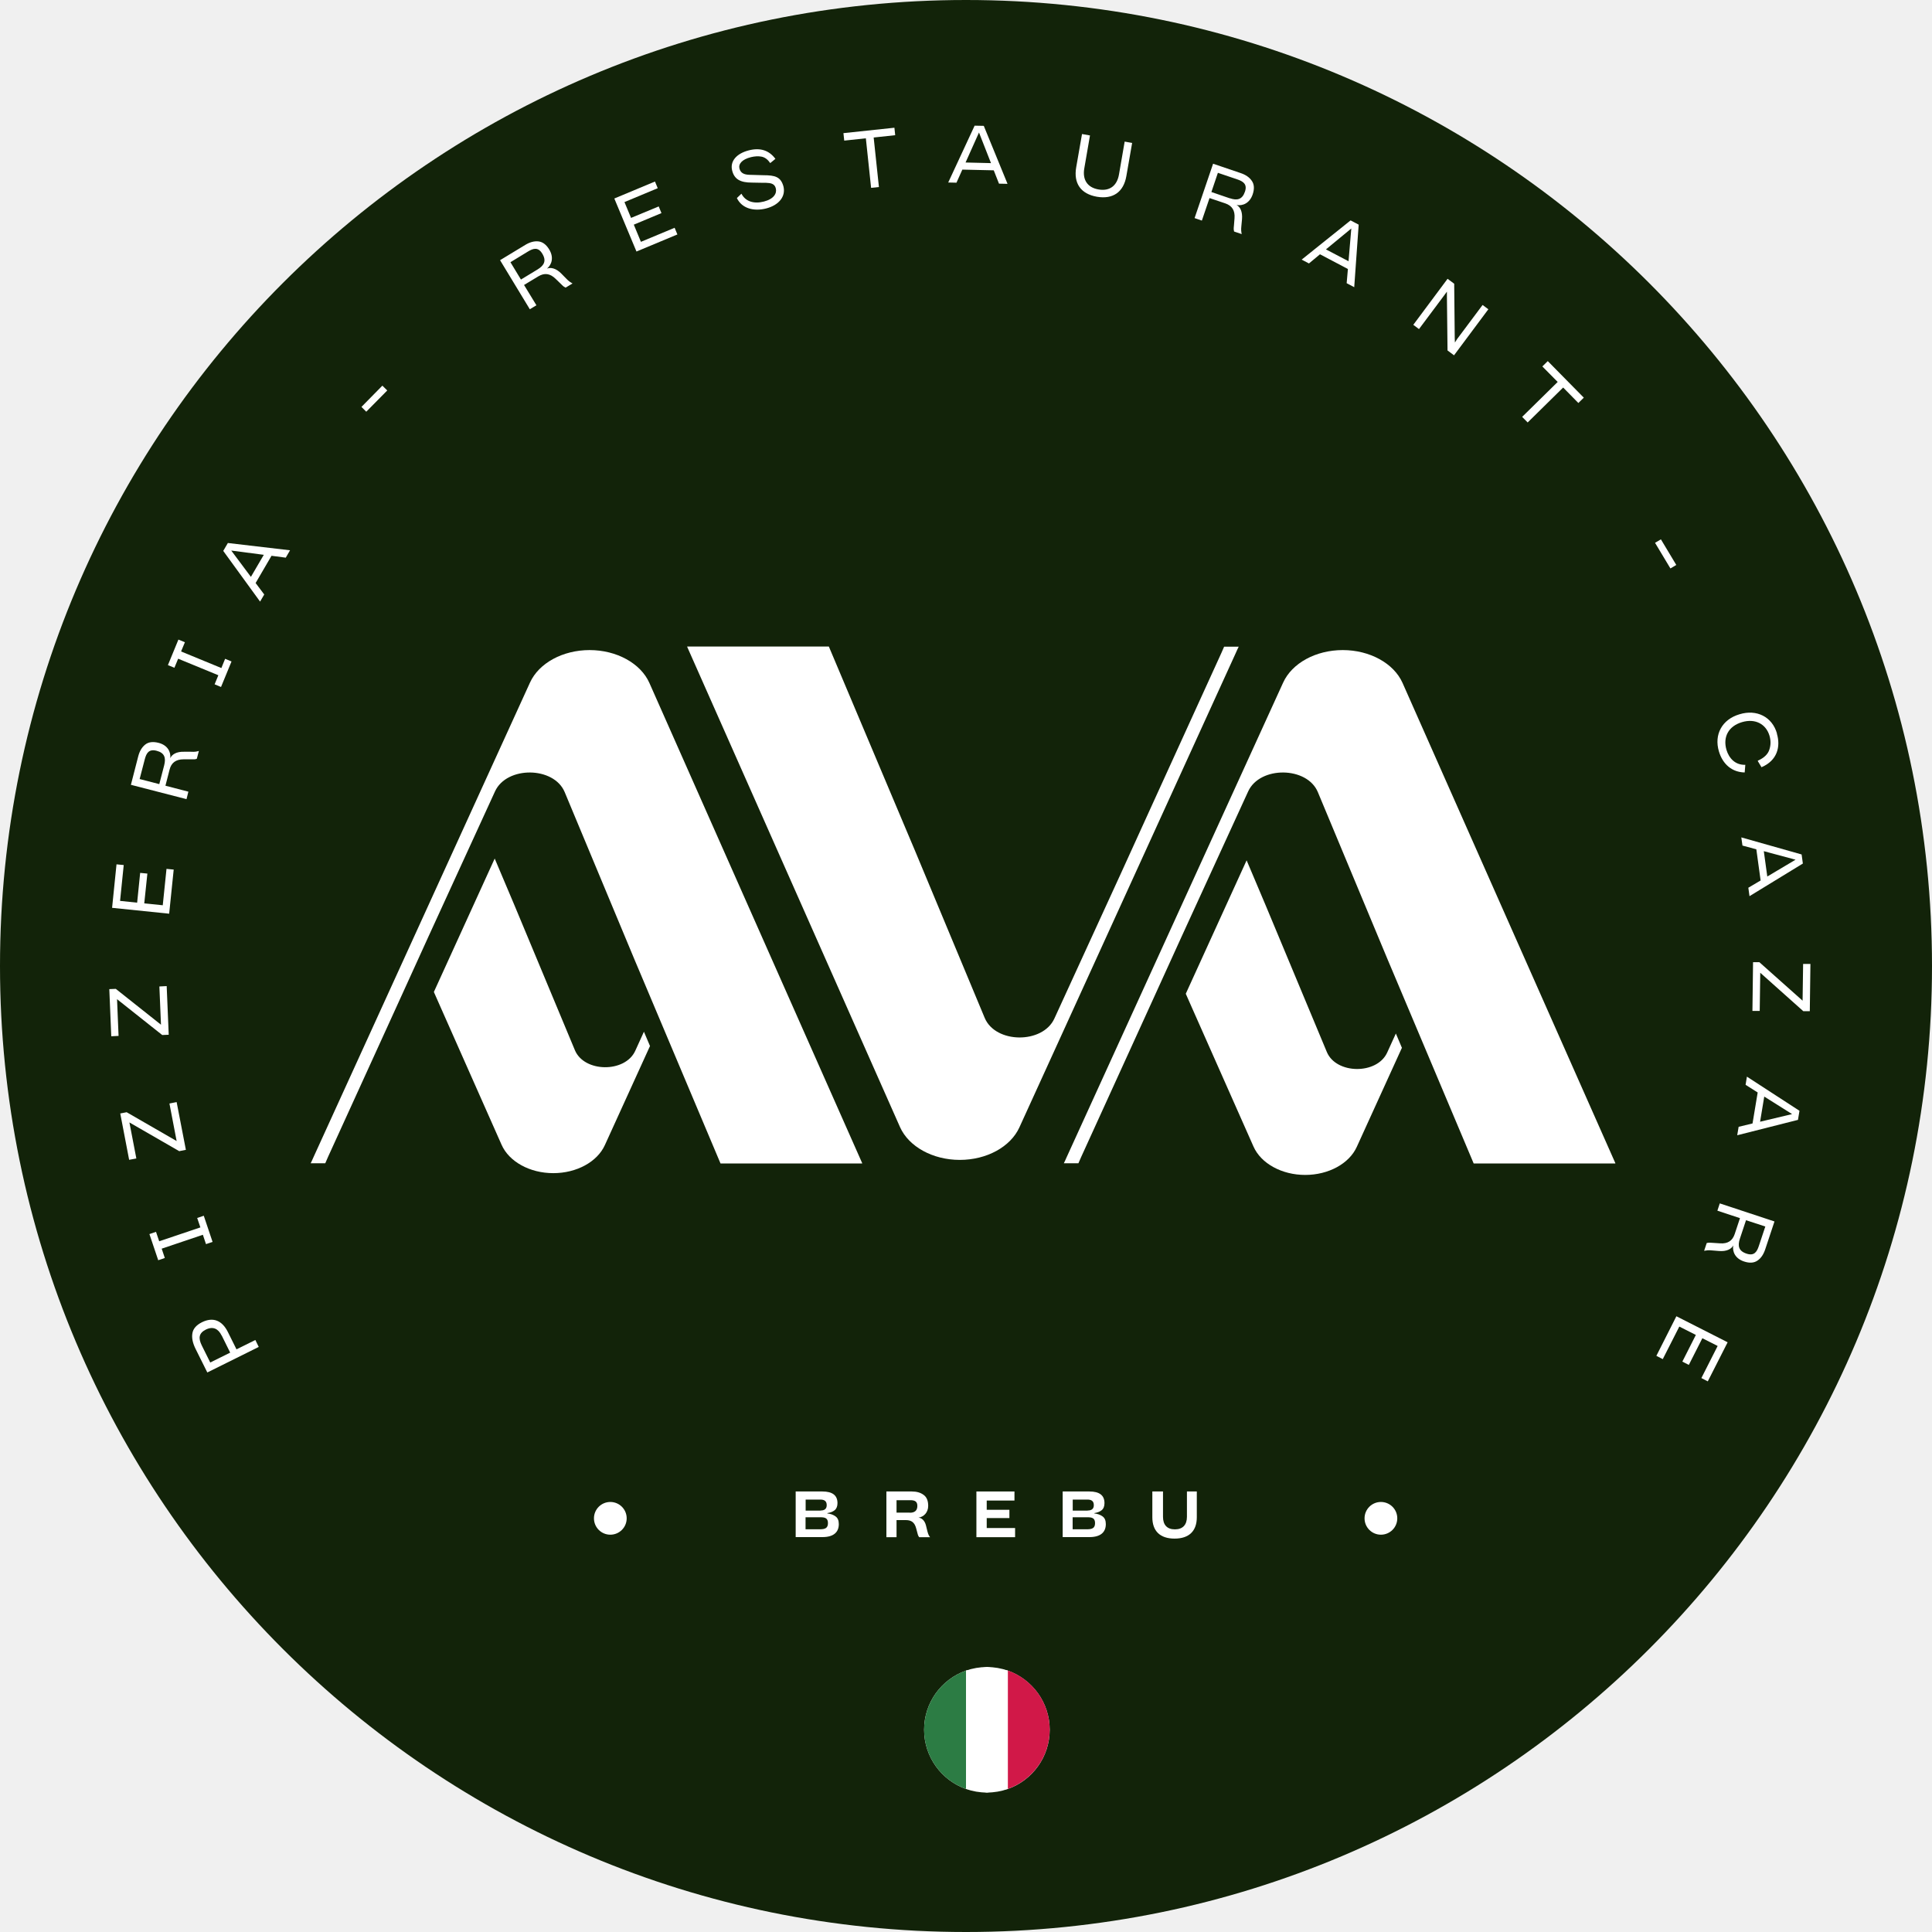
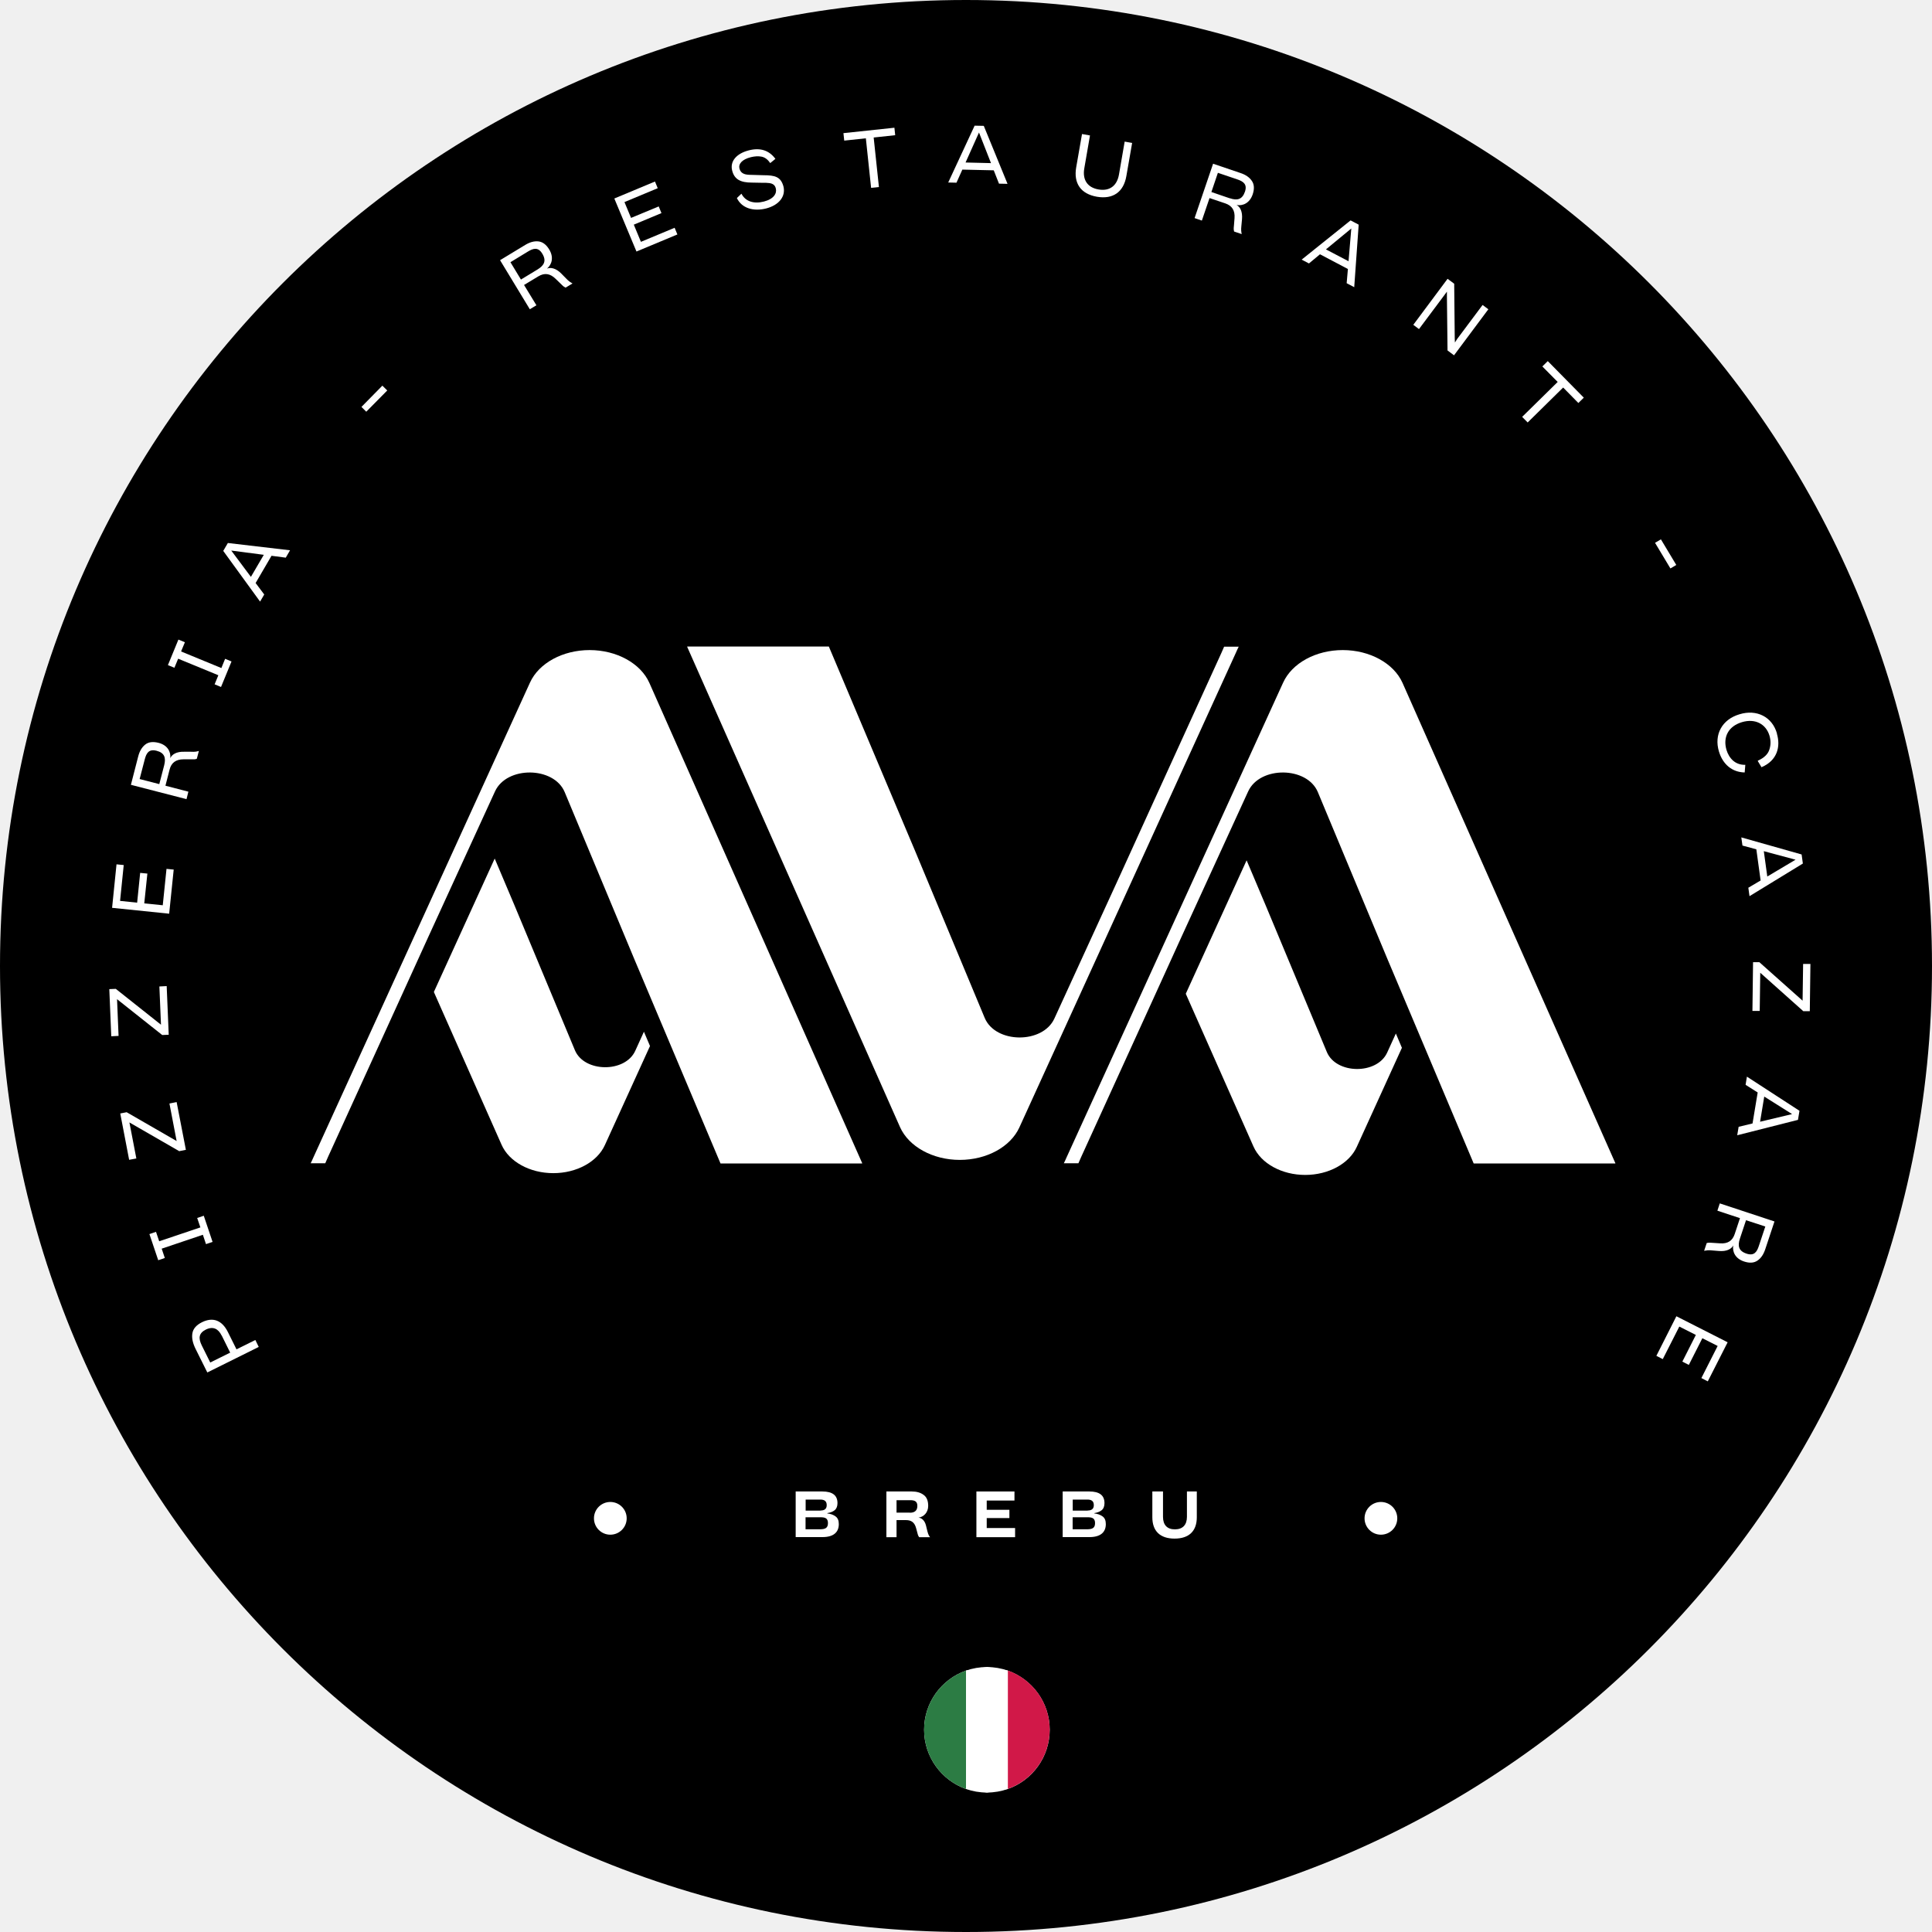
<svg xmlns="http://www.w3.org/2000/svg" preserveAspectRatio="none" overflow="visible" style="display: block;" width="127" height="127" viewBox="0 0 127 127" fill="none">
  <g id="Layer_1" clip-path="url(#clip0_0_163)">
-     <path id="Vector" d="M63.5 127C98.57 127 127 98.57 127 63.5C127 28.43 98.57 0 63.5 0C28.43 0 0 28.43 0 63.5C0 98.57 28.43 127 63.5 127Z" fill="#122309" />
+     <path id="Vector" d="M63.5 127C98.57 127 127 98.57 127 63.5C127 28.43 98.57 0 63.5 0C28.43 0 0 28.43 0 63.5C0 98.57 28.43 127 63.5 127Z" fill="#000000" />
    <path id="Vector_2" d="M52.298 98.042H54.058C54.718 98.042 55.052 98.293 55.052 98.808C55.052 99.018 54.987 99.176 54.865 99.275C54.742 99.375 54.578 99.433 54.385 99.463V99.486C54.602 99.509 54.777 99.574 54.923 99.679C55.069 99.784 55.139 99.948 55.139 100.187C55.139 100.72 54.794 101.041 54.064 101.041H52.304V98.036L52.298 98.042ZM53.941 99.293C54.21 99.293 54.344 99.176 54.344 98.942C54.344 98.656 54.169 98.574 53.917 98.574H52.959V99.299H53.941V99.293ZM53.888 100.527C54.221 100.527 54.426 100.462 54.426 100.123C54.426 99.784 54.221 99.737 53.929 99.737H52.953V100.527H53.882H53.888Z" fill="white" />
    <path id="Vector_3" d="M58.267 98.042H59.934C60.249 98.042 60.507 98.112 60.711 98.264C60.916 98.41 61.015 98.65 61.015 98.989C61.015 99.422 60.723 99.714 60.378 99.761C60.583 99.778 60.787 99.948 60.869 100.275L60.963 100.661C61.027 100.901 61.068 100.953 61.138 101.047H60.425C60.372 100.977 60.349 100.948 60.308 100.778L60.22 100.451C60.121 100.088 59.922 99.924 59.553 99.924H58.934V101.047H58.267V98.042ZM59.811 99.439C60.138 99.439 60.302 99.287 60.302 98.989C60.302 98.691 60.127 98.615 59.834 98.615H58.934V99.433H59.811V99.439Z" fill="white" />
    <path id="Vector_4" d="M64.184 98.042H66.686V98.638H64.862V99.246H66.353V99.79H64.862V100.445H66.727V101.047H64.184V98.042Z" fill="white" />
    <path id="Vector_5" d="M69.849 98.042H71.609C72.27 98.042 72.603 98.293 72.603 98.808C72.603 99.018 72.539 99.176 72.416 99.275C72.293 99.375 72.13 99.433 71.937 99.463V99.486C72.153 99.509 72.328 99.574 72.475 99.679C72.621 99.784 72.691 99.948 72.691 100.187C72.691 100.72 72.346 101.041 71.615 101.041H69.855V98.036L69.849 98.042ZM71.498 99.293C71.767 99.293 71.902 99.176 71.902 98.942C71.902 98.656 71.726 98.574 71.475 98.574H70.516V99.299H71.498V99.293ZM71.445 100.527C71.779 100.527 71.983 100.462 71.983 100.123C71.983 99.784 71.779 99.737 71.487 99.737H70.51V100.527H71.44H71.445Z" fill="white" />
    <path id="Vector_6" d="M75.749 98.042H76.45V99.708C76.45 100.24 76.719 100.532 77.234 100.532C77.748 100.532 78.023 100.234 78.023 99.708V98.042H78.672V99.737C78.672 100.643 78.163 101.14 77.21 101.14C76.257 101.14 75.749 100.643 75.749 99.737V98.042Z" fill="white" />
    <path id="Vector_7" d="M40.119 100.883C40.714 100.883 41.195 100.402 41.195 99.807C41.195 99.213 40.714 98.732 40.119 98.732C39.525 98.732 39.044 99.213 39.044 99.807C39.044 100.402 39.525 100.883 40.119 100.883Z" fill="white" />
    <path id="Vector_8" d="M90.774 100.883C91.369 100.883 91.85 100.402 91.85 99.807C91.85 99.213 91.369 98.732 90.774 98.732C90.18 98.732 89.699 99.213 89.699 99.807C89.699 100.402 90.18 100.883 90.774 100.883Z" fill="white" />
    <path id="Vector_9" d="M60.746 113.705C60.746 111.91 61.892 110.384 63.5 109.817C63.933 109.665 64.394 109.583 64.874 109.583C65.353 109.583 65.821 109.665 66.248 109.817C67.85 110.384 69.002 111.91 69.002 113.705C69.002 115.5 67.856 117.032 66.248 117.599C65.821 117.751 65.353 117.833 64.874 117.833C64.394 117.833 63.927 117.751 63.5 117.599C61.898 117.032 60.746 115.5 60.746 113.705Z" fill="white" />
    <path id="Vector_10" d="M66.248 117.593V109.811C67.85 110.378 69.002 111.904 69.002 113.699C69.002 115.494 67.856 117.026 66.248 117.593Z" fill="#D11848" />
    <path id="Vector_11" d="M64.874 109.577L66.248 109.811V117.593L64.874 117.833L63.494 117.593V109.811L64.874 109.577Z" fill="white" />
    <path id="Vector_12" d="M60.746 113.705C60.746 111.91 61.892 110.384 63.5 109.817V117.599C61.898 117.032 60.746 115.5 60.746 113.705Z" fill="#2C7C44" />
    <path id="Vector_13" d="M56.671 76.48H47.363L42.014 63.798L41.739 63.149L37.12 52.07C36.413 50.374 33.314 50.345 32.542 52.017L28.157 61.582L26.193 65.897L21.556 76.064C21.492 76.205 21.434 76.345 21.381 76.468H20.422C20.486 76.345 20.545 76.205 20.609 76.064L34.84 44.867C35.425 43.587 36.992 42.733 38.757 42.733C40.535 42.733 42.113 43.604 42.686 44.89L56.677 76.462L56.671 76.48Z" fill="white" />
    <path id="Vector_14" d="M106.18 76.48H96.872L91.523 63.798L91.248 63.149L86.629 52.07C85.922 50.374 82.823 50.345 82.051 52.017L77.666 61.582L75.702 65.897L71.066 76.064C71.001 76.205 70.943 76.345 70.89 76.468H69.931C69.996 76.345 70.054 76.205 70.118 76.064L84.349 44.867C84.934 43.587 86.501 42.733 88.266 42.733C90.044 42.733 91.622 43.604 92.195 44.89L106.186 76.462L106.18 76.48Z" fill="white" />
    <path id="Vector_15" d="M45.177 42.499H54.484L59.834 55.18L60.109 55.829L64.728 66.909C65.435 68.604 68.534 68.633 69.306 66.961L73.691 57.396L75.655 53.081L80.291 42.914C80.356 42.774 80.414 42.633 80.467 42.511H81.426C81.361 42.633 81.303 42.774 81.239 42.914L67.008 74.112C66.423 75.392 64.856 76.246 63.091 76.246C61.313 76.246 59.735 75.374 59.162 74.088L45.171 42.517L45.177 42.499Z" fill="white" />
    <path id="Vector_16" d="M42.721 68.774L39.763 75.269C39.26 76.38 37.898 77.117 36.372 77.117C35.6 77.117 34.875 76.93 34.279 76.602C33.682 76.275 33.215 75.807 32.969 75.246L28.923 66.119L28.52 65.207L32.519 56.437L32.922 57.39L33.548 58.87L33.788 59.437L37.792 69.037C38.406 70.504 41.09 70.534 41.757 69.078L42.329 67.821L42.733 68.774H42.721Z" fill="white" />
    <path id="Vector_17" d="M92.148 68.891L89.19 75.386C88.687 76.497 87.325 77.234 85.799 77.234C85.027 77.234 84.302 77.047 83.706 76.719C83.109 76.392 82.642 75.924 82.396 75.363L78.35 66.236L77.947 65.324L81.946 56.554L82.35 57.507L82.975 58.986L83.215 59.553L87.22 69.154C87.834 70.621 90.517 70.65 91.184 69.195L91.757 67.938L92.16 68.891H92.148Z" fill="white" />
    <path id="Vector_18" d="M13.628 90.219L12.868 88.693C12.67 88.301 12.594 87.951 12.646 87.647C12.693 87.348 12.903 87.103 13.278 86.916C14.014 86.553 14.599 86.805 14.973 87.547L15.546 88.699L16.786 88.085L17.008 88.541L13.628 90.219ZM14.57 87.793C14.348 87.343 14.008 87.167 13.529 87.401C13.067 87.635 13.026 87.962 13.266 88.448L13.821 89.564L15.131 88.915L14.576 87.793H14.57Z" fill="white" />
    <path id="Vector_19" d="M10.465 81.595L13.172 80.683L12.962 80.063L13.395 79.917L13.973 81.636L13.541 81.782L13.336 81.168L10.629 82.081L10.834 82.694L10.401 82.841L9.822 81.122L10.255 80.975L10.465 81.595Z" fill="white" />
    <path id="Vector_20" d="M11.793 75.678L8.507 73.784L8.963 76.152L8.489 76.24L7.905 73.194L8.326 73.112L11.611 75.006L11.138 72.539L11.611 72.445L12.219 75.585L11.799 75.667L11.793 75.678Z" fill="white" />
    <path id="Vector_21" d="M10.664 68.037L7.694 65.681L7.794 68.095L7.314 68.119L7.185 65.02L7.612 65.003L10.582 67.359L10.477 64.845L10.957 64.821L11.091 68.019L10.664 68.037Z" fill="white" />
    <path id="Vector_22" d="M7.367 59.688L7.659 56.817L8.133 56.864L7.893 59.22L9.015 59.337L9.214 57.379L9.688 57.425L9.483 59.384L10.699 59.507L10.945 57.115L11.418 57.162L11.12 60.062L7.367 59.676V59.688Z" fill="white" />
    <path id="Vector_23" d="M8.606 51.585L9.086 49.719C9.173 49.38 9.325 49.123 9.542 48.948C9.758 48.772 10.056 48.737 10.425 48.831C11.015 48.983 11.237 49.421 11.196 49.837C11.296 49.597 11.6 49.398 12.114 49.416H12.547C12.81 49.433 12.933 49.404 13.073 49.363L12.938 49.877C12.892 49.895 12.845 49.907 12.798 49.913C12.746 49.913 12.658 49.918 12.518 49.913H12.073C11.559 49.913 11.261 50.141 11.149 50.585L10.875 51.649L12.383 52.041L12.26 52.532L8.606 51.59V51.585ZM10.793 50.304C10.916 49.819 10.822 49.486 10.29 49.351C9.787 49.223 9.624 49.503 9.518 49.907L9.179 51.21L10.471 51.544L10.793 50.304Z" fill="white" />
    <path id="Vector_24" d="M11.909 42.826L14.552 43.914L14.798 43.306L15.219 43.481L14.529 45.159L14.108 44.984L14.353 44.387L11.711 43.3L11.465 43.896L11.038 43.721L11.728 42.043L12.155 42.218L11.904 42.821L11.909 42.826Z" fill="white" />
    <path id="Vector_25" d="M17.844 36.541L16.803 38.325L17.37 39.079L17.096 39.546L14.675 36.214L14.979 35.694L19.066 36.173L18.785 36.658L17.85 36.535L17.844 36.541ZM17.341 36.471L15.201 36.191L16.493 37.921L17.341 36.471Z" fill="white" />
    <path id="Vector_26" d="M23.761 26.748L25.135 25.351L25.456 25.667L24.076 27.064L23.761 26.748Z" fill="white" />
    <path id="Vector_27" d="M32.876 17.101L34.524 16.102C34.822 15.92 35.115 15.838 35.389 15.868C35.664 15.897 35.904 16.072 36.103 16.4C36.419 16.92 36.272 17.394 35.957 17.657C36.196 17.557 36.553 17.628 36.91 17.996L37.214 18.306C37.395 18.499 37.506 18.557 37.635 18.633L37.179 18.908C37.132 18.884 37.091 18.861 37.05 18.832C37.009 18.803 36.945 18.738 36.845 18.639L36.524 18.329C36.155 17.967 35.787 17.926 35.389 18.165L34.448 18.733L35.261 20.066L34.828 20.329L32.87 17.101H32.876ZM35.343 17.709C35.77 17.446 35.933 17.142 35.647 16.674C35.378 16.23 35.062 16.318 34.706 16.534L33.554 17.236L34.244 18.376L35.343 17.709Z" fill="white" />
    <path id="Vector_28" d="M40.394 13.044L43.054 11.933L43.236 12.371L41.049 13.284L41.482 14.324L43.3 13.57L43.481 14.008L41.663 14.768L42.131 15.897L44.346 14.973L44.528 15.412L41.838 16.534L40.383 13.05L40.394 13.044Z" fill="white" />
    <path id="Vector_29" d="M48.731 12.74H48.743C49.006 13.248 49.562 13.418 50.217 13.248C50.871 13.079 51.076 12.71 51 12.395C50.971 12.272 50.918 12.19 50.848 12.138C50.708 12.032 50.515 12.009 50.059 12.015L49.427 12.003C48.679 12.003 48.275 11.793 48.129 11.214C47.971 10.594 48.422 10.085 49.234 9.881C49.977 9.694 50.556 9.881 50.971 10.442L50.643 10.711C50.643 10.711 50.626 10.711 50.62 10.711C50.462 10.471 50.269 10.337 50.053 10.296C49.837 10.255 49.608 10.273 49.363 10.331C48.778 10.477 48.527 10.775 48.609 11.085C48.702 11.448 49.035 11.494 49.375 11.494L50.187 11.518C50.959 11.518 51.322 11.629 51.497 12.243C51.672 12.921 51.187 13.494 50.357 13.704C49.55 13.909 48.767 13.704 48.439 13.02L48.743 12.728L48.731 12.74Z" fill="white" />
    <path id="Vector_30" d="M56.917 9.091L55.496 9.243L55.443 8.752L58.794 8.396L58.846 8.887L57.431 9.039L57.776 12.295L57.262 12.348L56.917 9.091Z" fill="white" />
    <path id="Vector_31" d="M65.324 11.196L63.26 11.149L62.874 12.009L62.331 11.997L64.067 8.261L64.669 8.273L66.23 12.085L65.669 12.073L65.324 11.196ZM65.143 10.723L64.354 8.711L63.471 10.682L65.149 10.723H65.143Z" fill="white" />
    <path id="Vector_32" d="M71.13 8.811L71.65 8.904L71.276 11.068C71.147 11.81 71.475 12.325 72.206 12.453C72.942 12.582 73.427 12.214 73.556 11.471L73.93 9.308L74.421 9.396L74.041 11.576C73.86 12.623 73.164 13.114 72.106 12.933C71.042 12.746 70.563 12.05 70.744 10.998L71.124 8.823L71.13 8.811Z" fill="white" />
    <path id="Vector_33" d="M79.73 10.758L81.554 11.377C81.888 11.489 82.133 11.658 82.291 11.892C82.449 12.12 82.466 12.418 82.344 12.781C82.145 13.36 81.689 13.547 81.285 13.476C81.519 13.593 81.689 13.909 81.642 14.424L81.601 14.856C81.572 15.119 81.595 15.242 81.624 15.388L81.122 15.219C81.11 15.172 81.104 15.119 81.098 15.073C81.098 15.02 81.098 14.932 81.116 14.792L81.151 14.348C81.192 13.833 80.987 13.523 80.549 13.371L79.508 13.02L79.005 14.5L78.526 14.336L79.742 10.764L79.73 10.758ZM80.847 13.032C81.32 13.196 81.66 13.12 81.835 12.605C82.004 12.114 81.73 11.927 81.338 11.793L80.058 11.36L79.631 12.623L80.847 13.038V13.032Z" fill="white" />
    <path id="Vector_34" d="M88.6 17.68L86.769 16.715L86.044 17.318L85.565 17.066L88.781 14.488L89.313 14.768L89.02 18.879L88.523 18.616L88.605 17.674L88.6 17.68ZM88.646 17.172L88.828 15.02L87.161 16.394L88.646 17.172Z" fill="white" />
    <path id="Vector_35" d="M95.159 18.329L95.592 18.651L95.627 22.217L95.639 22.515L95.779 22.293L97.457 20.048L97.837 20.329L95.58 23.357L95.153 23.036L95.113 19.463V19.171L94.955 19.387L93.277 21.632L92.903 21.352L95.159 18.323V18.329Z" fill="white" />
    <path id="Vector_36" d="M102.392 25.105L101.386 24.088L101.743 23.737L104.111 26.14L103.754 26.491L102.754 25.474L100.421 27.771L100.059 27.403L102.397 25.105H102.392Z" fill="white" />
    <path id="Vector_37" d="M109.18 35.454L110.191 37.138L109.805 37.366L108.794 35.682L109.18 35.454Z" fill="white" />
    <path id="Vector_38" d="M116.804 48.229C117.055 49.071 116.839 49.989 115.792 50.433L115.546 50.024L115.558 50C115.962 49.819 116.213 49.579 116.307 49.281C116.406 48.989 116.412 48.685 116.318 48.363C116.09 47.597 115.383 47.211 114.512 47.469C113.605 47.738 113.249 48.462 113.488 49.287C113.652 49.837 114.061 50.298 114.728 50.275L114.687 50.778C113.863 50.76 113.249 50.252 112.992 49.392C112.664 48.287 113.196 47.293 114.342 46.954C115.476 46.603 116.499 47.124 116.809 48.217L116.804 48.229Z" fill="white" />
    <path id="Vector_39" d="M115.734 57.876L115.453 55.829L114.541 55.584L114.465 55.046L118.429 56.168L118.511 56.765L115.003 58.91L114.927 58.355L115.739 57.876H115.734ZM116.172 57.618L118.031 56.513L115.944 55.952L116.172 57.612V57.618Z" fill="white" />
    <path id="Vector_40" d="M115.663 63.26L118.493 65.78L118.528 63.365H119.008L118.967 66.47H118.54L115.71 63.944L115.675 66.453H115.196L115.237 63.249H115.663V63.26Z" fill="white" />
    <path id="Vector_41" d="M115.202 73.854L115.541 71.814L114.746 71.311L114.833 70.773L118.289 73.018L118.189 73.615L114.196 74.626L114.289 74.071L115.207 73.849L115.202 73.854ZM115.699 73.737L117.803 73.235L115.973 72.083L115.699 73.737Z" fill="white" />
    <path id="Vector_42" d="M116.646 80.291L116.038 82.121C115.927 82.455 115.763 82.706 115.529 82.864C115.301 83.022 115.003 83.045 114.64 82.922C114.061 82.73 113.869 82.279 113.933 81.87C113.816 82.104 113.5 82.279 112.986 82.233L112.553 82.198C112.29 82.168 112.167 82.198 112.021 82.221L112.191 81.712C112.243 81.701 112.29 81.689 112.337 81.689C112.389 81.689 112.477 81.689 112.617 81.701L113.062 81.73C113.576 81.771 113.886 81.56 114.032 81.116L114.377 80.075L112.892 79.584L113.05 79.105L116.64 80.291H116.646ZM114.371 81.426C114.213 81.899 114.289 82.238 114.81 82.408C115.301 82.572 115.488 82.303 115.617 81.905L116.043 80.625L114.775 80.21L114.371 81.426Z" fill="white" />
    <path id="Vector_43" d="M113.565 88.237L112.261 90.804L111.84 90.587L112.91 88.477L111.904 87.968L111.015 89.722L110.589 89.506L111.477 87.752L110.39 87.202L109.302 89.342L108.881 89.126L110.197 86.524L113.559 88.231L113.565 88.237Z" fill="white" />
  </g>
  <defs>
    <clipPath id="clip0_0_163">
      <rect width="127" height="127" fill="white" />
    </clipPath>
  </defs>
</svg>
